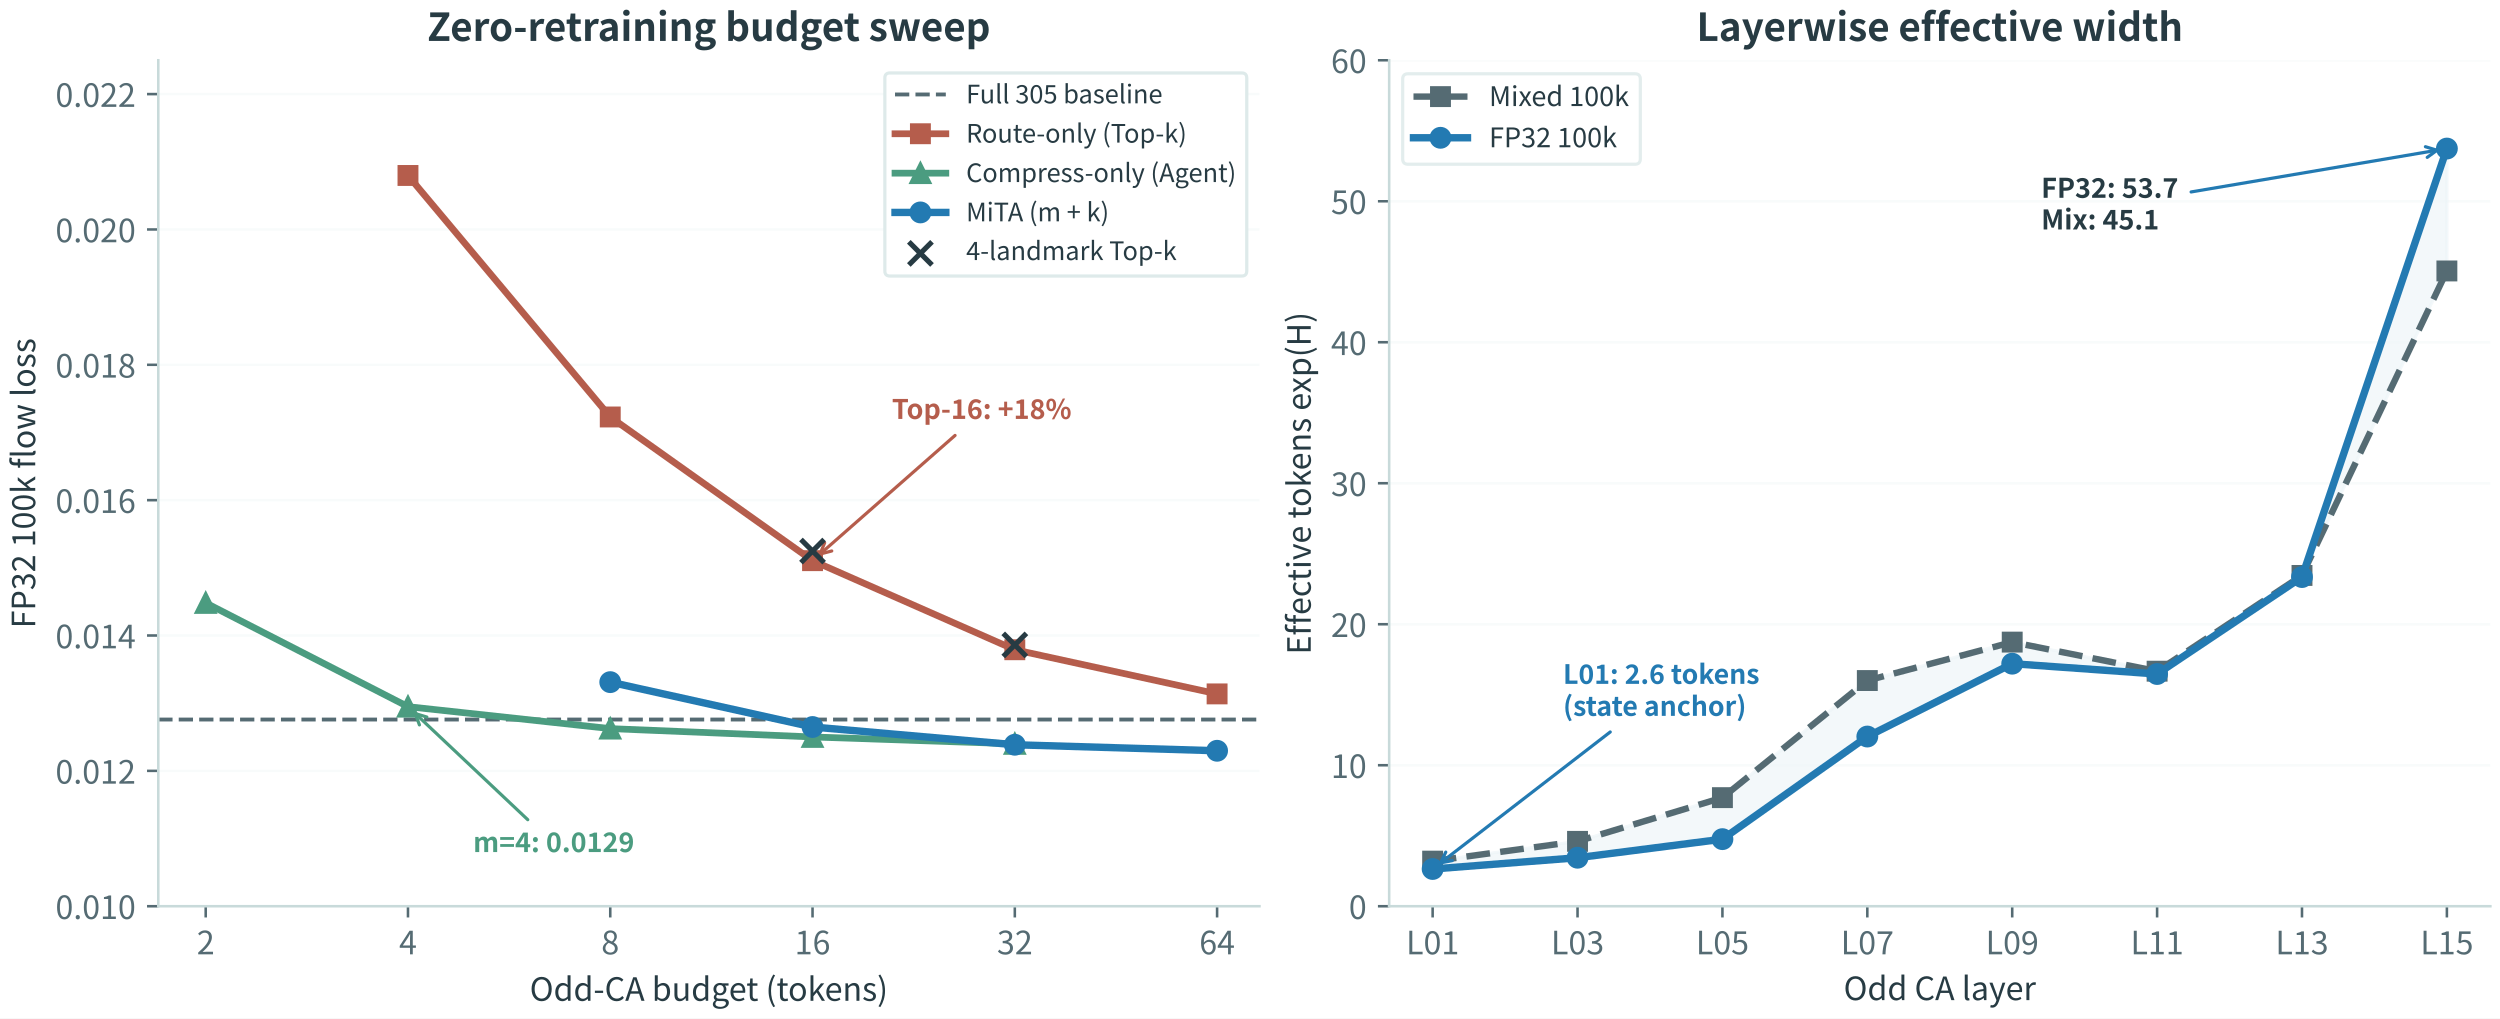
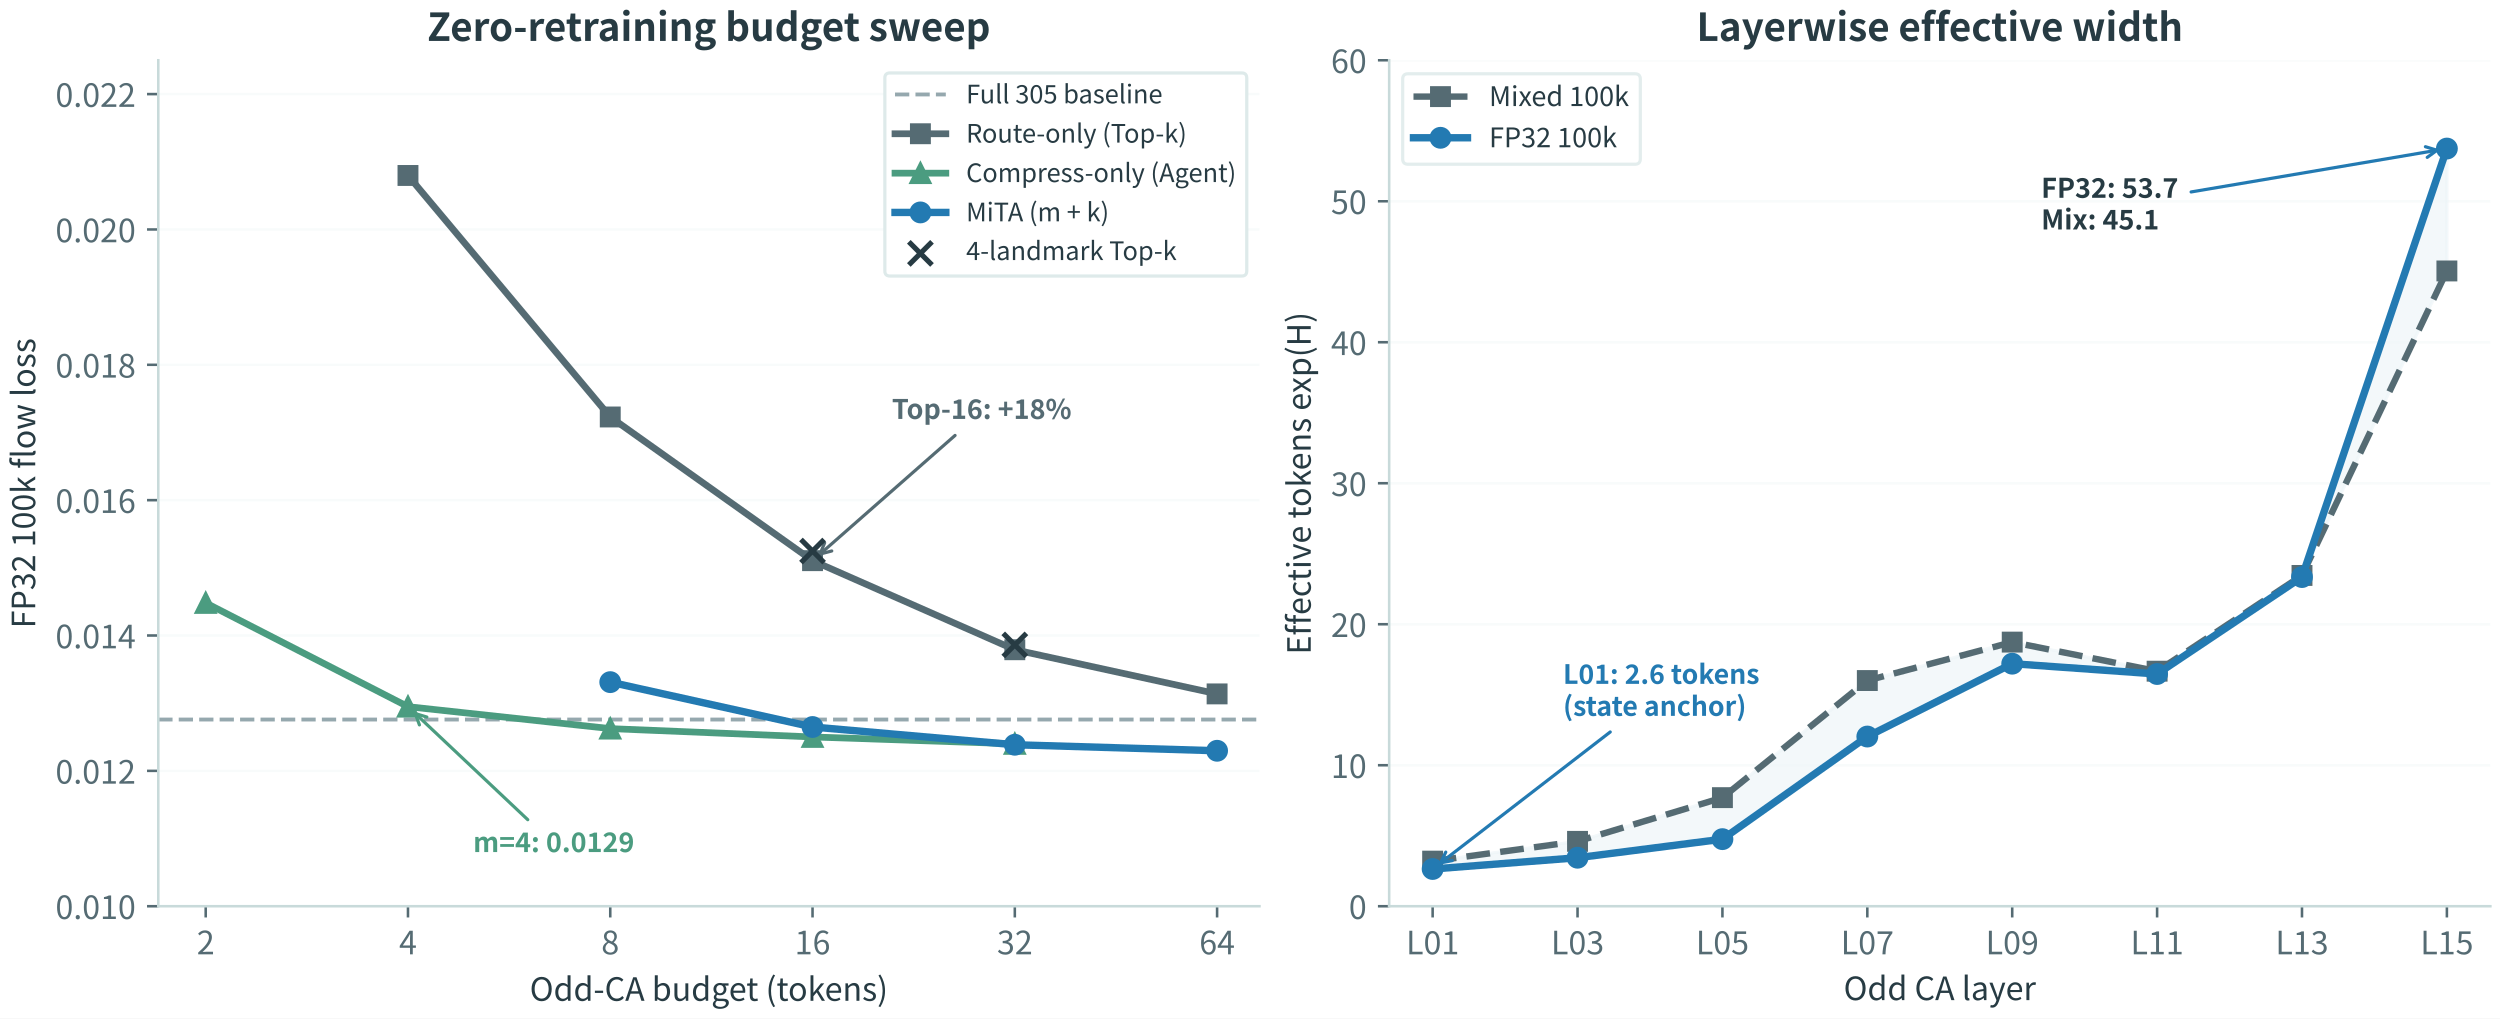
<svg xmlns="http://www.w3.org/2000/svg" xmlns:xlink="http://www.w3.org/1999/xlink" width="777.6pt" height="316.8pt" viewBox="0 0 777.6 316.8" version="1.1">
  <defs>
    <style type="text/css">*{stroke-linejoin: round; stroke-linecap: butt}</style>
  </defs>
  <g id="figure_1">
    <g id="patch_1">
      <path d="M 0 316.8 L 777.6 316.8 L 777.6 0 L 0 0 z " style="fill: #ffffff" />
    </g>
    <g id="axes_1">
      <g id="patch_2">
        <path d="M 49.23 281.87 L 391.742 281.87 L 391.742 18.745 L 49.23 18.745 z " style="fill: #ffffff" />
      </g>
      <g id="matplotlib.axis_1">
        <g id="xtick_1">
          <g id="line2d_1">
            <defs>
              <path id="m37fcbae90b" d="M 0 0 L 0 3.5 " style="stroke: #556b73; stroke-width: 0.8" />
            </defs>
            <g>
              <use xlink:href="#m37fcbae90b" x="63.982" y="281.87" style="fill: #556b73; stroke: #556b73; stroke-width: 0.8" />
            </g>
          </g>
          <g id="text_1">
            <text style="font-size: 10px; font-family: 'Noto Sans CJK JP', 'DejaVu Sans'; text-anchor: middle; fill: #556b73" x="63.982" y="296.829" transform="rotate(-0 63.98164 296.8294)">2</text>
          </g>
        </g>
        <g id="xtick_2">
          <g id="line2d_2">
            <g>
              <use xlink:href="#m37fcbae90b" x="126.898" y="281.87" style="fill: #556b73; stroke: #556b73; stroke-width: 0.8" />
            </g>
          </g>
          <g id="text_2">
            <text style="font-size: 10px; font-family: 'Noto Sans CJK JP', 'DejaVu Sans'; text-anchor: middle; fill: #556b73" x="126.898" y="296.829" transform="rotate(-0 126.898 296.8294)">4</text>
          </g>
        </g>
        <g id="xtick_3">
          <g id="line2d_3">
            <g>
              <use xlink:href="#m37fcbae90b" x="189.814" y="281.87" style="fill: #556b73; stroke: #556b73; stroke-width: 0.8" />
            </g>
          </g>
          <g id="text_3">
            <text style="font-size: 10px; font-family: 'Noto Sans CJK JP', 'DejaVu Sans'; text-anchor: middle; fill: #556b73" x="189.814" y="296.829" transform="rotate(-0 189.8144 296.8294)">8</text>
          </g>
        </g>
        <g id="xtick_4">
          <g id="line2d_4">
            <g>
              <use xlink:href="#m37fcbae90b" x="252.731" y="281.87" style="fill: #556b73; stroke: #556b73; stroke-width: 0.8" />
            </g>
          </g>
          <g id="text_4">
            <text style="font-size: 10px; font-family: 'Noto Sans CJK JP', 'DejaVu Sans'; text-anchor: middle; fill: #556b73" x="252.731" y="296.829" transform="rotate(-0 252.7308 296.8294)">16</text>
          </g>
        </g>
        <g id="xtick_5">
          <g id="line2d_5">
            <g>
              <use xlink:href="#m37fcbae90b" x="315.647" y="281.87" style="fill: #556b73; stroke: #556b73; stroke-width: 0.8" />
            </g>
          </g>
          <g id="text_5">
            <text style="font-size: 10px; font-family: 'Noto Sans CJK JP', 'DejaVu Sans'; text-anchor: middle; fill: #556b73" x="315.647" y="296.829" transform="rotate(-0 315.6472 296.8294)">32</text>
          </g>
        </g>
        <g id="xtick_6">
          <g id="line2d_6">
            <g>
              <use xlink:href="#m37fcbae90b" x="378.564" y="281.87" style="fill: #556b73; stroke: #556b73; stroke-width: 0.8" />
            </g>
          </g>
          <g id="text_6">
            <text style="font-size: 10px; font-family: 'Noto Sans CJK JP', 'DejaVu Sans'; text-anchor: middle; fill: #556b73" x="378.564" y="296.829" transform="rotate(-0 378.5636 296.8294)">64</text>
          </g>
        </g>
        <g id="text_7">
          <text style="font-size: 10px; font-family: 'Noto Sans CJK JP', 'DejaVu Sans'; text-anchor: middle; fill: #273b43" x="220.486" y="311.3" transform="rotate(-0 220.4858 311.2998)">Odd-CA budget (tokens)</text>
        </g>
      </g>
      <g id="matplotlib.axis_2">
        <g id="ytick_1">
          <g id="line2d_7">
            <path d="M 49.23 281.87 L 391.742 281.87 " clip-path="url(#p149a6c7235)" style="fill: none; stroke: #dce9e9; stroke-opacity: 0.18; stroke-width: 0.8; stroke-linecap: square" />
          </g>
          <g id="line2d_8">
            <defs>
              <path id="mbd79f6154e" d="M 0 0 L -3.5 0 " style="stroke: #556b73; stroke-width: 0.8" />
            </defs>
            <g>
              <use xlink:href="#mbd79f6154e" x="49.23" y="281.87" style="fill: #556b73; stroke: #556b73; stroke-width: 0.8" />
            </g>
          </g>
          <g id="text_8">
            <text style="font-size: 10px; font-family: 'Noto Sans CJK JP', 'DejaVu Sans'; text-anchor: end; fill: #556b73" x="42.23" y="285.85" transform="rotate(-0 42.22993 285.8498)">0.010</text>
          </g>
        </g>
        <g id="ytick_2">
          <g id="line2d_9">
            <path d="M 49.23 239.77 L 391.742 239.77 " clip-path="url(#p149a6c7235)" style="fill: none; stroke: #dce9e9; stroke-opacity: 0.18; stroke-width: 0.8; stroke-linecap: square" />
          </g>
          <g id="line2d_10">
            <g>
              <use xlink:href="#mbd79f6154e" x="49.23" y="239.77" style="fill: #556b73; stroke: #556b73; stroke-width: 0.8" />
            </g>
          </g>
          <g id="text_9">
            <text style="font-size: 10px; font-family: 'Noto Sans CJK JP', 'DejaVu Sans'; text-anchor: end; fill: #556b73" x="42.23" y="243.75" transform="rotate(-0 42.22993 243.7497)">0.012</text>
          </g>
        </g>
        <g id="ytick_3">
          <g id="line2d_11">
            <path d="M 49.23 197.67 L 391.742 197.67 " clip-path="url(#p149a6c7235)" style="fill: none; stroke: #dce9e9; stroke-opacity: 0.18; stroke-width: 0.8; stroke-linecap: square" />
          </g>
          <g id="line2d_12">
            <g>
              <use xlink:href="#mbd79f6154e" x="49.23" y="197.67" style="fill: #556b73; stroke: #556b73; stroke-width: 0.8" />
            </g>
          </g>
          <g id="text_10">
            <text style="font-size: 10px; font-family: 'Noto Sans CJK JP', 'DejaVu Sans'; text-anchor: end; fill: #556b73" x="42.23" y="201.65" transform="rotate(-0 42.22993 201.6496)">0.014</text>
          </g>
        </g>
        <g id="ytick_4">
          <g id="line2d_13">
            <path d="M 49.23 155.57 L 391.742 155.57 " clip-path="url(#p149a6c7235)" style="fill: none; stroke: #dce9e9; stroke-opacity: 0.18; stroke-width: 0.8; stroke-linecap: square" />
          </g>
          <g id="line2d_14">
            <g>
              <use xlink:href="#mbd79f6154e" x="49.23" y="155.57" style="fill: #556b73; stroke: #556b73; stroke-width: 0.8" />
            </g>
          </g>
          <g id="text_11">
            <text style="font-size: 10px; font-family: 'Noto Sans CJK JP', 'DejaVu Sans'; text-anchor: end; fill: #556b73" x="42.23" y="159.55" transform="rotate(-0 42.22993 159.5495)">0.016</text>
          </g>
        </g>
        <g id="ytick_5">
          <g id="line2d_15">
            <path d="M 49.23 113.47 L 391.742 113.47 " clip-path="url(#p149a6c7235)" style="fill: none; stroke: #dce9e9; stroke-opacity: 0.18; stroke-width: 0.8; stroke-linecap: square" />
          </g>
          <g id="line2d_16">
            <g>
              <use xlink:href="#mbd79f6154e" x="49.23" y="113.47" style="fill: #556b73; stroke: #556b73; stroke-width: 0.8" />
            </g>
          </g>
          <g id="text_12">
            <text style="font-size: 10px; font-family: 'Noto Sans CJK JP', 'DejaVu Sans'; text-anchor: end; fill: #556b73" x="42.23" y="117.449" transform="rotate(-0 42.22993 117.4495)">0.018</text>
          </g>
        </g>
        <g id="ytick_6">
          <g id="line2d_17">
            <path d="M 49.23 71.37 L 391.742 71.37 " clip-path="url(#p149a6c7235)" style="fill: none; stroke: #dce9e9; stroke-opacity: 0.18; stroke-width: 0.8; stroke-linecap: square" />
          </g>
          <g id="line2d_18">
            <g>
              <use xlink:href="#mbd79f6154e" x="49.23" y="71.37" style="fill: #556b73; stroke: #556b73; stroke-width: 0.8" />
            </g>
          </g>
          <g id="text_13">
            <text style="font-size: 10px; font-family: 'Noto Sans CJK JP', 'DejaVu Sans'; text-anchor: end; fill: #556b73" x="42.23" y="75.349" transform="rotate(-0 42.22993 75.34939)">0.020</text>
          </g>
        </g>
        <g id="ytick_7">
          <g id="line2d_19">
            <path d="M 49.23 29.27 L 391.742 29.27 " clip-path="url(#p149a6c7235)" style="fill: none; stroke: #dce9e9; stroke-opacity: 0.18; stroke-width: 0.8; stroke-linecap: square" />
          </g>
          <g id="line2d_20">
            <g>
              <use xlink:href="#mbd79f6154e" x="49.23" y="29.27" style="fill: #556b73; stroke: #556b73; stroke-width: 0.8" />
            </g>
          </g>
          <g id="text_14">
            <text style="font-size: 10px; font-family: 'Noto Sans CJK JP', 'DejaVu Sans'; text-anchor: end; fill: #556b73" x="42.23" y="33.249" transform="rotate(-0 42.22993 33.24932)">0.022</text>
          </g>
        </g>
        <g id="text_15">
          <text style="font-size: 10px; font-family: 'Noto Sans CJK JP', 'DejaVu Sans'; text-anchor: middle; fill: #273b43" x="10.96" y="150.307" transform="rotate(-90 10.95961 150.3073)">FP32 100k flow loss</text>
        </g>
      </g>
      <g id="line2d_21">
-         <path d="M 49.23 223.81 L 391.742 223.81 " clip-path="url(#p149a6c7235)" style="fill: none; stroke-dasharray: 4.44,1.92; stroke-dashoffset: 0; stroke: #556b73; stroke-width: 1.2" />
+         <path d="M 49.23 223.81 L 391.742 223.81 " clip-path="url(#p149a6c7235)" style="fill: none; stroke-dasharray: 4.44,1.92; stroke-dashoffset: 0; stroke: #95a8ae; stroke-width: 1.2" />
      </g>
      <g id="line2d_22">
-         <path d="M 126.898 54.579 L 189.814 129.697 L 252.731 174.388 L 315.647 202.093 L 378.564 215.831 " clip-path="url(#p149a6c7235)" style="fill: none; stroke: #b55d4c; stroke-width: 2.1; stroke-linecap: square" />
+         <path d="M 126.898 54.579 L 189.814 129.697 L 252.731 174.388 L 315.647 202.093 L 378.564 215.831 " clip-path="url(#p149a6c7235)" style="fill: none; stroke: #556b73; stroke-width: 2.1; stroke-linecap: square" />
        <defs>
-           <path id="m47f924554b" d="M -2.75 2.75 L 2.75 2.75 L 2.75 -2.75 L -2.75 -2.75 z " style="stroke: #b55d4c; stroke-linejoin: miter" />
+           <path id="m29d75746af" d="M -2.75 2.75 L 2.75 2.75 L 2.75 -2.75 L -2.75 -2.75 z " style="stroke: #556b73; stroke-linejoin: miter" />
        </defs>
        <g clip-path="url(#p149a6c7235)">
-           <use xlink:href="#m47f924554b" x="126.898" y="54.579" style="fill: #b55d4c; stroke: #b55d4c; stroke-linejoin: miter" />
-           <use xlink:href="#m47f924554b" x="189.814" y="129.697" style="fill: #b55d4c; stroke: #b55d4c; stroke-linejoin: miter" />
-           <use xlink:href="#m47f924554b" x="252.731" y="174.388" style="fill: #b55d4c; stroke: #b55d4c; stroke-linejoin: miter" />
-           <use xlink:href="#m47f924554b" x="315.647" y="202.093" style="fill: #b55d4c; stroke: #b55d4c; stroke-linejoin: miter" />
-           <use xlink:href="#m47f924554b" x="378.564" y="215.831" style="fill: #b55d4c; stroke: #b55d4c; stroke-linejoin: miter" />
+           <use xlink:href="#m29d75746af" x="126.898" y="54.579" style="fill: #556b73; stroke: #556b73; stroke-linejoin: miter" />
+           <use xlink:href="#m29d75746af" x="189.814" y="129.697" style="fill: #556b73; stroke: #556b73; stroke-linejoin: miter" />
+           <use xlink:href="#m29d75746af" x="252.731" y="174.388" style="fill: #556b73; stroke: #556b73; stroke-linejoin: miter" />
+           <use xlink:href="#m29d75746af" x="315.647" y="202.093" style="fill: #556b73; stroke: #556b73; stroke-linejoin: miter" />
+           <use xlink:href="#m29d75746af" x="378.564" y="215.831" style="fill: #556b73; stroke: #556b73; stroke-linejoin: miter" />
        </g>
      </g>
      <g id="line2d_23">
        <path d="M 63.982 187.53 L 126.898 219.804 L 189.814 226.63 L 252.731 229.223 L 315.647 231.374 " clip-path="url(#p149a6c7235)" style="fill: none; stroke: #4b9c80; stroke-width: 2.1; stroke-linecap: square" />
        <defs>
          <path id="m4fbfba81db" d="M 0 -2.9 L -2.9 2.9 L 2.9 2.9 z " style="stroke: #4b9c80; stroke-linejoin: miter" />
        </defs>
        <g clip-path="url(#p149a6c7235)">
          <use xlink:href="#m4fbfba81db" x="63.982" y="187.53" style="fill: #4b9c80; stroke: #4b9c80; stroke-linejoin: miter" />
          <use xlink:href="#m4fbfba81db" x="126.898" y="219.804" style="fill: #4b9c80; stroke: #4b9c80; stroke-linejoin: miter" />
          <use xlink:href="#m4fbfba81db" x="189.814" y="226.63" style="fill: #4b9c80; stroke: #4b9c80; stroke-linejoin: miter" />
          <use xlink:href="#m4fbfba81db" x="252.731" y="229.223" style="fill: #4b9c80; stroke: #4b9c80; stroke-linejoin: miter" />
          <use xlink:href="#m4fbfba81db" x="315.647" y="231.374" style="fill: #4b9c80; stroke: #4b9c80; stroke-linejoin: miter" />
        </g>
      </g>
      <g id="line2d_24">
        <path d="M 189.814 212.172 L 252.731 226.128 L 315.647 231.647 L 378.564 233.521 " clip-path="url(#p149a6c7235)" style="fill: none; stroke: #237ab2; stroke-width: 2.3; stroke-linecap: square" />
        <defs>
          <path id="m21806c555d" d="M 0 2.9 C 0.769 2.9 1.507 2.594 2.051 2.051 C 2.594 1.507 2.9 0.769 2.9 0 C 2.9 -0.769 2.594 -1.507 2.051 -2.051 C 1.507 -2.594 0.769 -2.9 0 -2.9 C -0.769 -2.9 -1.507 -2.594 -2.051 -2.051 C -2.594 -1.507 -2.9 -0.769 -2.9 0 C -2.9 0.769 -2.594 1.507 -2.051 2.051 C -1.507 2.594 -0.769 2.9 0 2.9 z " style="stroke: #237ab2" />
        </defs>
        <g clip-path="url(#p149a6c7235)">
          <use xlink:href="#m21806c555d" x="189.814" y="212.172" style="fill: #237ab2; stroke: #237ab2" />
          <use xlink:href="#m21806c555d" x="252.731" y="226.128" style="fill: #237ab2; stroke: #237ab2" />
          <use xlink:href="#m21806c555d" x="315.647" y="231.647" style="fill: #237ab2; stroke: #237ab2" />
          <use xlink:href="#m21806c555d" x="378.564" y="233.521" style="fill: #237ab2; stroke: #237ab2" />
        </g>
      </g>
      <g id="patch_3">
        <path d="M 49.23 281.87 L 49.23 18.745 " style="fill: none; stroke: #c8dada; stroke-width: 0.8; stroke-linejoin: miter; stroke-linecap: square" />
      </g>
      <g id="patch_4">
        <path d="M 49.23 281.87 L 391.742 281.87 " style="fill: none; stroke: #c8dada; stroke-width: 0.8; stroke-linejoin: miter; stroke-linecap: square" />
      </g>
      <g id="patch_5">
        <path d="M 164.152 254.957 Q 146.251 238.066 129.164 221.943 " style="fill: none; stroke: #4b9c80; stroke-linecap: round" />
        <path d="M 130.455 225.471 L 129.164 221.943 L 132.761 223.027 " style="fill: none; stroke: #4b9c80; stroke-linecap: round" />
      </g>
      <g id="text_16">
        <text style="font-weight: 700; font-size: 8.4px; font-family: 'Noto Sans CJK JP', 'DejaVu Sans'; text-anchor: start; fill: #4b9c80" x="147.153" y="265.03" transform="rotate(-0 147.1526 265.03)">m=4: 0.0129</text>
      </g>
      <g id="patch_6">
-         <path d="M 297.058 135.437 Q 275.645 154.253 255.072 172.331 " style="fill: none; stroke: #b55d4c; stroke-linecap: round" />
-         <path d="M 258.705 171.375 L 255.072 172.331 L 256.487 168.851 " style="fill: none; stroke: #b55d4c; stroke-linecap: round" />
+         <path d="M 297.058 135.437 Q 275.645 154.253 255.072 172.331 " style="fill: none; stroke: #556b73; stroke-linecap: round" />
+         <path d="M 258.705 171.375 L 255.072 172.331 L 256.487 168.851 " style="fill: none; stroke: #556b73; stroke-linecap: round" />
      </g>
      <g id="text_17">
-         <text style="font-weight: 700; font-size: 8.4px; font-family: 'Noto Sans CJK JP', 'DejaVu Sans'; text-anchor: start; fill: #b55d4c" x="277.414" y="130.31" transform="rotate(-0 277.414 130.3098)">Top-16: +18%</text>
+         <text style="font-weight: 700; font-size: 8.4px; font-family: 'Noto Sans CJK JP', 'DejaVu Sans'; text-anchor: start; fill: #556b73" x="277.414" y="130.31" transform="rotate(-0 277.414 130.3098)">Top-16: +18%</text>
      </g>
      <g id="text_18">
        <text style="font-weight: 600; font-size: 12px; font-family: 'Noto Sans CJK JP', 'DejaVu Sans'; text-anchor: middle; fill: #273b43" x="220.486" y="12.745" transform="rotate(-0 220.4858 12.74461)">Zero-retraining budget sweep</text>
      </g>
      <g id="legend_1">
        <g id="patch_7">
          <path d="M 276.805 85.855 L 386.212 85.855 Q 387.792 85.855 387.792 84.275 L 387.792 24.275 Q 387.792 22.695 386.212 22.695 L 276.805 22.695 Q 275.225 22.695 275.225 24.275 L 275.225 84.275 Q 275.225 85.855 276.805 85.855 z " style="fill: #ffffff; opacity: 0.95; stroke: #dce9e9; stroke-linejoin: miter" />
        </g>
        <g id="line2d_25">
-           <path d="M 278.385 29.378 L 286.285 29.378 L 294.185 29.378 " style="fill: none; stroke-dasharray: 4.44,1.92; stroke-dashoffset: 0; stroke: #556b73; stroke-width: 1.2" />
+           <path d="M 278.385 29.378 L 286.285 29.378 L 294.185 29.378 " style="fill: none; stroke-dasharray: 4.44,1.92; stroke-dashoffset: 0; stroke: #95a8ae; stroke-width: 1.2" />
        </g>
        <g id="text_19">
          <text style="font-size: 7.9px; font-family: 'Noto Sans CJK JP', 'DejaVu Sans'; text-anchor: start; fill: #273b43" x="300.505" y="32.143" transform="rotate(-0 300.5053 32.14252)">Full 305 baseline</text>
        </g>
        <g id="line2d_26">
-           <path d="M 278.385 41.599 L 286.285 41.599 L 294.185 41.599 " style="fill: none; stroke: #b55d4c; stroke-width: 2.1; stroke-linecap: square" />
+           <path d="M 278.385 41.599 L 286.285 41.599 L 294.185 41.599 " style="fill: none; stroke: #556b73; stroke-width: 2.1; stroke-linecap: square" />
          <g>
-             <use xlink:href="#m47f924554b" x="286.285" y="41.599" style="fill: #b55d4c; stroke: #b55d4c; stroke-linejoin: miter" />
+             <use xlink:href="#m29d75746af" x="286.285" y="41.599" style="fill: #556b73; stroke: #556b73; stroke-linejoin: miter" />
          </g>
        </g>
        <g id="text_20">
          <text style="font-size: 7.9px; font-family: 'Noto Sans CJK JP', 'DejaVu Sans'; text-anchor: start; fill: #273b43" x="300.505" y="44.364" transform="rotate(-0 300.5053 44.36407)">Route-only (Top-k)</text>
        </g>
        <g id="line2d_27">
          <path d="M 278.385 53.86 L 286.285 53.86 L 294.185 53.86 " style="fill: none; stroke: #4b9c80; stroke-width: 2.1; stroke-linecap: square" />
          <g>
            <use xlink:href="#m4fbfba81db" x="286.285" y="53.86" style="fill: #4b9c80; stroke: #4b9c80; stroke-linejoin: miter" />
          </g>
        </g>
        <g id="text_21">
          <text style="font-size: 7.9px; font-family: 'Noto Sans CJK JP', 'DejaVu Sans'; text-anchor: start; fill: #273b43" x="300.505" y="56.625" transform="rotate(-0 300.5053 56.62512)">Compress-only (Agent)</text>
        </g>
        <g id="line2d_28">
          <path d="M 278.385 66.073 L 286.285 66.073 L 294.185 66.073 " style="fill: none; stroke: #237ab2; stroke-width: 2.3; stroke-linecap: square" />
          <g>
            <use xlink:href="#m21806c555d" x="286.285" y="66.073" style="fill: #237ab2; stroke: #237ab2" />
          </g>
        </g>
        <g id="text_22">
          <text style="font-size: 7.9px; font-family: 'Noto Sans CJK JP', 'DejaVu Sans'; text-anchor: start; fill: #273b43" x="300.505" y="68.838" transform="rotate(-0 300.5053 68.83802)">MiTA (m + k)</text>
        </g>
        <g id="PathCollection_1">
          <defs>
            <path id="mdc1f8cb7fe" d="M -3.606 3.606 L 3.606 -3.606 M -3.606 -3.606 L 3.606 3.606 " style="stroke: #273b43; stroke-width: 1.6" />
          </defs>
          <g>
            <use xlink:href="#mdc1f8cb7fe" x="286.285" y="78.812" style="fill: #273b43; stroke: #273b43; stroke-width: 1.6" />
          </g>
        </g>
        <g id="text_23">
          <text style="font-size: 7.9px; font-family: 'Noto Sans CJK JP', 'DejaVu Sans'; text-anchor: start; fill: #273b43" x="300.505" y="80.886" transform="rotate(-0 300.5053 80.88552)">4-landmark Top-k</text>
        </g>
      </g>
      <g id="PathCollection_2">
        <g clip-path="url(#p149a6c7235)">
          <use xlink:href="#mdc1f8cb7fe" x="252.731" y="171.401" style="fill: #273b43; stroke: #273b43; stroke-width: 1.6" />
          <use xlink:href="#mdc1f8cb7fe" x="315.647" y="200.599" style="fill: #273b43; stroke: #273b43; stroke-width: 1.6" />
        </g>
      </g>
    </g>
    <g id="axes_2">
      <g id="patch_8">
        <path d="M 432.088 281.87 L 774.6 281.87 L 774.6 18.745 L 432.088 18.745 z " style="fill: #ffffff" />
      </g>
      <g id="matplotlib.axis_3">
        <g id="xtick_7">
          <g id="line2d_29">
            <g>
              <use xlink:href="#m37fcbae90b" x="445.608" y="281.87" style="fill: #556b73; stroke: #556b73; stroke-width: 0.8" />
            </g>
          </g>
          <g id="text_24">
            <text style="font-size: 10px; font-family: 'Noto Sans CJK JP', 'DejaVu Sans'; text-anchor: middle; fill: #556b73" x="445.608" y="296.829" transform="rotate(-0 445.6082 296.8294)">L01</text>
          </g>
        </g>
        <g id="xtick_8">
          <g id="line2d_30">
            <g>
              <use xlink:href="#m37fcbae90b" x="490.676" y="281.87" style="fill: #556b73; stroke: #556b73; stroke-width: 0.8" />
            </g>
          </g>
          <g id="text_25">
            <text style="font-size: 10px; font-family: 'Noto Sans CJK JP', 'DejaVu Sans'; text-anchor: middle; fill: #556b73" x="490.676" y="296.829" transform="rotate(-0 490.6755 296.8294)">L03</text>
          </g>
        </g>
        <g id="xtick_9">
          <g id="line2d_31">
            <g>
              <use xlink:href="#m37fcbae90b" x="535.743" y="281.87" style="fill: #556b73; stroke: #556b73; stroke-width: 0.8" />
            </g>
          </g>
          <g id="text_26">
            <text style="font-size: 10px; font-family: 'Noto Sans CJK JP', 'DejaVu Sans'; text-anchor: middle; fill: #556b73" x="535.743" y="296.829" transform="rotate(-0 535.7429 296.8294)">L05</text>
          </g>
        </g>
        <g id="xtick_10">
          <g id="line2d_32">
            <g>
              <use xlink:href="#m37fcbae90b" x="580.81" y="281.87" style="fill: #556b73; stroke: #556b73; stroke-width: 0.8" />
            </g>
          </g>
          <g id="text_27">
            <text style="font-size: 10px; font-family: 'Noto Sans CJK JP', 'DejaVu Sans'; text-anchor: middle; fill: #556b73" x="580.81" y="296.829" transform="rotate(-0 580.8102 296.8294)">L07</text>
          </g>
        </g>
        <g id="xtick_11">
          <g id="line2d_33">
            <g>
              <use xlink:href="#m37fcbae90b" x="625.878" y="281.87" style="fill: #556b73; stroke: #556b73; stroke-width: 0.8" />
            </g>
          </g>
          <g id="text_28">
            <text style="font-size: 10px; font-family: 'Noto Sans CJK JP', 'DejaVu Sans'; text-anchor: middle; fill: #556b73" x="625.878" y="296.829" transform="rotate(-0 625.8775 296.8294)">L09</text>
          </g>
        </g>
        <g id="xtick_12">
          <g id="line2d_34">
            <g>
              <use xlink:href="#m37fcbae90b" x="670.945" y="281.87" style="fill: #556b73; stroke: #556b73; stroke-width: 0.8" />
            </g>
          </g>
          <g id="text_29">
            <text style="font-size: 10px; font-family: 'Noto Sans CJK JP', 'DejaVu Sans'; text-anchor: middle; fill: #556b73" x="670.945" y="296.829" transform="rotate(-0 670.9449 296.8294)">L11</text>
          </g>
        </g>
        <g id="xtick_13">
          <g id="line2d_35">
            <g>
              <use xlink:href="#m37fcbae90b" x="716.012" y="281.87" style="fill: #556b73; stroke: #556b73; stroke-width: 0.8" />
            </g>
          </g>
          <g id="text_30">
            <text style="font-size: 10px; font-family: 'Noto Sans CJK JP', 'DejaVu Sans'; text-anchor: middle; fill: #556b73" x="716.012" y="296.829" transform="rotate(-0 716.0122 296.8294)">L13</text>
          </g>
        </g>
        <g id="xtick_14">
          <g id="line2d_36">
            <g>
              <use xlink:href="#m37fcbae90b" x="761.08" y="281.87" style="fill: #556b73; stroke: #556b73; stroke-width: 0.8" />
            </g>
          </g>
          <g id="text_31">
            <text style="font-size: 10px; font-family: 'Noto Sans CJK JP', 'DejaVu Sans'; text-anchor: middle; fill: #556b73" x="761.08" y="296.829" transform="rotate(-0 761.0796 296.8294)">L15</text>
          </g>
        </g>
        <g id="text_32">
          <text style="font-size: 10px; font-family: 'Noto Sans CJK JP', 'DejaVu Sans'; text-anchor: middle; fill: #273b43" x="603.344" y="311.079" transform="rotate(-0 603.3439 311.0794)">Odd CA layer</text>
        </g>
      </g>
      <g id="matplotlib.axis_4">
        <g id="ytick_8">
          <g id="line2d_37">
            <path d="M 432.088 281.87 L 774.6 281.87 " clip-path="url(#pe433ae1499)" style="fill: none; stroke: #dce9e9; stroke-opacity: 0.18; stroke-width: 0.8; stroke-linecap: square" />
          </g>
          <g id="line2d_38">
            <g>
              <use xlink:href="#mbd79f6154e" x="432.088" y="281.87" style="fill: #556b73; stroke: #556b73; stroke-width: 0.8" />
            </g>
          </g>
          <g id="text_33">
            <text style="font-size: 10px; font-family: 'Noto Sans CJK JP', 'DejaVu Sans'; text-anchor: end; fill: #556b73" x="425.088" y="285.85" transform="rotate(-0 425.088 285.8498)">0</text>
          </g>
        </g>
        <g id="ytick_9">
          <g id="line2d_39">
            <path d="M 432.088 238.016 L 774.6 238.016 " clip-path="url(#pe433ae1499)" style="fill: none; stroke: #dce9e9; stroke-opacity: 0.18; stroke-width: 0.8; stroke-linecap: square" />
          </g>
          <g id="line2d_40">
            <g>
              <use xlink:href="#mbd79f6154e" x="432.088" y="238.016" style="fill: #556b73; stroke: #556b73; stroke-width: 0.8" />
            </g>
          </g>
          <g id="text_34">
            <text style="font-size: 10px; font-family: 'Noto Sans CJK JP', 'DejaVu Sans'; text-anchor: end; fill: #556b73" x="425.088" y="241.996" transform="rotate(-0 425.088 241.9955)">10</text>
          </g>
        </g>
        <g id="ytick_10">
          <g id="line2d_41">
            <path d="M 432.088 194.162 L 774.6 194.162 " clip-path="url(#pe433ae1499)" style="fill: none; stroke: #dce9e9; stroke-opacity: 0.18; stroke-width: 0.8; stroke-linecap: square" />
          </g>
          <g id="line2d_42">
            <g>
              <use xlink:href="#mbd79f6154e" x="432.088" y="194.162" style="fill: #556b73; stroke: #556b73; stroke-width: 0.8" />
            </g>
          </g>
          <g id="text_35">
            <text style="font-size: 10px; font-family: 'Noto Sans CJK JP', 'DejaVu Sans'; text-anchor: end; fill: #556b73" x="425.088" y="198.141" transform="rotate(-0 425.088 198.1413)">20</text>
          </g>
        </g>
        <g id="ytick_11">
          <g id="line2d_43">
            <path d="M 432.088 150.307 L 774.6 150.307 " clip-path="url(#pe433ae1499)" style="fill: none; stroke: #dce9e9; stroke-opacity: 0.18; stroke-width: 0.8; stroke-linecap: square" />
          </g>
          <g id="line2d_44">
            <g>
              <use xlink:href="#mbd79f6154e" x="432.088" y="150.307" style="fill: #556b73; stroke: #556b73; stroke-width: 0.8" />
            </g>
          </g>
          <g id="text_36">
            <text style="font-size: 10px; font-family: 'Noto Sans CJK JP', 'DejaVu Sans'; text-anchor: end; fill: #556b73" x="425.088" y="154.287" transform="rotate(-0 425.088 154.287)">30</text>
          </g>
        </g>
        <g id="ytick_12">
          <g id="line2d_45">
            <path d="M 432.088 106.453 L 774.6 106.453 " clip-path="url(#pe433ae1499)" style="fill: none; stroke: #dce9e9; stroke-opacity: 0.18; stroke-width: 0.8; stroke-linecap: square" />
          </g>
          <g id="line2d_46">
            <g>
              <use xlink:href="#mbd79f6154e" x="432.088" y="106.453" style="fill: #556b73; stroke: #556b73; stroke-width: 0.8" />
            </g>
          </g>
          <g id="text_37">
            <text style="font-size: 10px; font-family: 'Noto Sans CJK JP', 'DejaVu Sans'; text-anchor: end; fill: #556b73" x="425.088" y="110.433" transform="rotate(-0 425.088 110.4328)">40</text>
          </g>
        </g>
        <g id="ytick_13">
          <g id="line2d_47">
            <path d="M 432.088 62.599 L 774.6 62.599 " clip-path="url(#pe433ae1499)" style="fill: none; stroke: #dce9e9; stroke-opacity: 0.18; stroke-width: 0.8; stroke-linecap: square" />
          </g>
          <g id="line2d_48">
            <g>
              <use xlink:href="#mbd79f6154e" x="432.088" y="62.599" style="fill: #556b73; stroke: #556b73; stroke-width: 0.8" />
            </g>
          </g>
          <g id="text_38">
            <text style="font-size: 10px; font-family: 'Noto Sans CJK JP', 'DejaVu Sans'; text-anchor: end; fill: #556b73" x="425.088" y="66.579" transform="rotate(-0 425.088 66.57855)">50</text>
          </g>
        </g>
        <g id="ytick_14">
          <g id="line2d_49">
            <path d="M 432.088 18.745 L 774.6 18.745 " clip-path="url(#pe433ae1499)" style="fill: none; stroke: #dce9e9; stroke-opacity: 0.18; stroke-width: 0.8; stroke-linecap: square" />
          </g>
          <g id="line2d_50">
            <g>
              <use xlink:href="#mbd79f6154e" x="432.088" y="18.745" style="fill: #556b73; stroke: #556b73; stroke-width: 0.8" />
            </g>
          </g>
          <g id="text_39">
            <text style="font-size: 10px; font-family: 'Noto Sans CJK JP', 'DejaVu Sans'; text-anchor: end; fill: #556b73" x="425.088" y="22.724" transform="rotate(-0 425.088 22.7243)">60</text>
          </g>
        </g>
        <g id="text_40">
          <text style="font-size: 10px; font-family: 'Noto Sans CJK JP', 'DejaVu Sans'; text-anchor: middle; fill: #273b43" x="407.697" y="150.307" transform="rotate(-90 407.6974 150.3073)">Effective tokens exp(H)</text>
        </g>
      </g>
      <g id="FillBetweenPolyCollection_1">
        <defs>
          <path id="m135c73a597" d="M 445.608 -46.508 L 445.608 -48.955 L 490.676 -55.103 L 535.743 -68.702 L 580.81 -105.125 L 625.878 -117.08 L 670.945 -108.034 L 716.012 -137.813 L 761.08 -232.523 L 761.08 -270.593 L 761.08 -270.593 L 716.012 -137.31 L 670.945 -107.155 L 625.878 -110.366 L 580.81 -87.707 L 535.743 -55.794 L 490.676 -50.014 L 445.608 -46.508 z " style="stroke: #edf5f8; stroke-opacity: 0.65" />
        </defs>
        <g clip-path="url(#pe433ae1499)">
          <use xlink:href="#m135c73a597" x="0" y="316.8" style="fill: #edf5f8; fill-opacity: 0.65; stroke: #edf5f8; stroke-opacity: 0.65" />
        </g>
      </g>
      <g id="line2d_51">
        <path d="M 445.608 267.845 L 490.676 261.697 L 535.743 248.098 L 580.81 211.675 L 625.878 199.72 L 670.945 208.766 L 716.012 178.987 L 761.08 84.277 " clip-path="url(#pe433ae1499)" style="fill: none; stroke-dasharray: 7.4,3.2; stroke-dashoffset: 0; stroke: #556b73; stroke-width: 2" />
-         <defs>
-           <path id="m29d75746af" d="M -2.75 2.75 L 2.75 2.75 L 2.75 -2.75 L -2.75 -2.75 z " style="stroke: #556b73; stroke-linejoin: miter" />
-         </defs>
        <g clip-path="url(#pe433ae1499)">
          <use xlink:href="#m29d75746af" x="445.608" y="267.845" style="fill: #556b73; stroke: #556b73; stroke-linejoin: miter" />
          <use xlink:href="#m29d75746af" x="490.676" y="261.697" style="fill: #556b73; stroke: #556b73; stroke-linejoin: miter" />
          <use xlink:href="#m29d75746af" x="535.743" y="248.098" style="fill: #556b73; stroke: #556b73; stroke-linejoin: miter" />
          <use xlink:href="#m29d75746af" x="580.81" y="211.675" style="fill: #556b73; stroke: #556b73; stroke-linejoin: miter" />
          <use xlink:href="#m29d75746af" x="625.878" y="199.72" style="fill: #556b73; stroke: #556b73; stroke-linejoin: miter" />
          <use xlink:href="#m29d75746af" x="670.945" y="208.766" style="fill: #556b73; stroke: #556b73; stroke-linejoin: miter" />
          <use xlink:href="#m29d75746af" x="716.012" y="178.987" style="fill: #556b73; stroke: #556b73; stroke-linejoin: miter" />
          <use xlink:href="#m29d75746af" x="761.08" y="84.277" style="fill: #556b73; stroke: #556b73; stroke-linejoin: miter" />
        </g>
      </g>
      <g id="line2d_52">
        <path d="M 445.608 270.292 L 490.676 266.786 L 535.743 261.006 L 580.81 229.093 L 625.878 206.434 L 670.945 209.645 L 716.012 179.49 L 761.08 46.207 " clip-path="url(#pe433ae1499)" style="fill: none; stroke: #237ab2; stroke-width: 2.3; stroke-linecap: square" />
        <g clip-path="url(#pe433ae1499)">
          <use xlink:href="#m21806c555d" x="445.608" y="270.292" style="fill: #237ab2; stroke: #237ab2" />
          <use xlink:href="#m21806c555d" x="490.676" y="266.786" style="fill: #237ab2; stroke: #237ab2" />
          <use xlink:href="#m21806c555d" x="535.743" y="261.006" style="fill: #237ab2; stroke: #237ab2" />
          <use xlink:href="#m21806c555d" x="580.81" y="229.093" style="fill: #237ab2; stroke: #237ab2" />
          <use xlink:href="#m21806c555d" x="625.878" y="206.434" style="fill: #237ab2; stroke: #237ab2" />
          <use xlink:href="#m21806c555d" x="670.945" y="209.645" style="fill: #237ab2; stroke: #237ab2" />
          <use xlink:href="#m21806c555d" x="716.012" y="179.49" style="fill: #237ab2; stroke: #237ab2" />
          <use xlink:href="#m21806c555d" x="761.08" y="46.207" style="fill: #237ab2; stroke: #237ab2" />
        </g>
      </g>
      <g id="patch_9">
        <path d="M 432.088 281.87 L 432.088 18.745 " style="fill: none; stroke: #c8dada; stroke-width: 0.8; stroke-linejoin: miter; stroke-linecap: square" />
      </g>
      <g id="patch_10">
        <path d="M 432.088 281.87 L 774.6 281.87 " style="fill: none; stroke: #c8dada; stroke-width: 0.8; stroke-linejoin: miter; stroke-linecap: square" />
      </g>
      <g id="patch_11">
        <path d="M 500.843 227.675 Q 474.016 248.374 448.075 268.389 " style="fill: none; stroke: #237ab2; stroke-linecap: round" />
        <path d="M 451.717 267.675 L 448.075 268.389 L 449.689 265.047 " style="fill: none; stroke: #237ab2; stroke-linecap: round" />
      </g>
      <g id="text_41">
        <text style="font-weight: 600; font-size: 8.3px; font-family: 'Noto Sans CJK JP', 'DejaVu Sans'; fill: #237ab2" transform="translate(486.1688 212.7151)">L01: 2.6 tokens</text>
        <text style="font-weight: 600; font-size: 8.3px; font-family: 'Noto Sans CJK JP', 'DejaVu Sans'; fill: #237ab2" transform="translate(486.1688 222.6668)">(state anchor)</text>
      </g>
      <g id="patch_12">
        <path d="M 681.527 59.703 Q 720.315 53.123 758.001 46.729 " style="fill: none; stroke: #237ab2; stroke-linecap: round" />
        <path d="M 754.407 45.635 L 758.001 46.729 L 754.969 48.947 " style="fill: none; stroke: #237ab2; stroke-linecap: round" />
      </g>
      <g id="text_42">
        <text style="font-weight: 600; font-size: 8.4px; font-family: 'Noto Sans CJK JP', 'DejaVu Sans'; fill: #273b43" transform="translate(634.891 61.52018)">FP32: 53.7</text>
        <text style="font-weight: 600; font-size: 8.4px; font-family: 'Noto Sans CJK JP', 'DejaVu Sans'; fill: #273b43" transform="translate(634.891 71.36971)">Mix: 45.1</text>
      </g>
      <g id="text_43">
        <text style="font-weight: 600; font-size: 12px; font-family: 'Noto Sans CJK JP', 'DejaVu Sans'; text-anchor: middle; fill: #273b43" x="603.344" y="12.745" transform="rotate(-0 603.3439 12.74461)">Layerwise effective width</text>
      </g>
      <g id="legend_2">
        <g id="patch_13">
          <path d="M 437.968 51.085 L 508.529 51.085 Q 510.209 51.085 510.209 49.405 L 510.209 24.625 Q 510.209 22.945 508.529 22.945 L 437.968 22.945 Q 436.288 22.945 436.288 24.625 L 436.288 49.405 Q 436.288 51.085 437.968 51.085 z " style="fill: #ffffff; opacity: 0.8; stroke: #dce9e9; stroke-linejoin: miter" />
        </g>
        <g id="line2d_53">
          <path d="M 439.648 30.05 L 448.048 30.05 L 456.448 30.05 " style="fill: none; stroke-dasharray: 7.4,3.2; stroke-dashoffset: 0; stroke: #556b73; stroke-width: 2" />
          <g>
            <use xlink:href="#m29d75746af" x="448.048" y="30.05" style="fill: #556b73; stroke: #556b73; stroke-linejoin: miter" />
          </g>
        </g>
        <g id="text_44">
          <text style="font-size: 8.4px; font-family: 'Noto Sans CJK JP', 'DejaVu Sans'; text-anchor: start; fill: #273b43" x="463.168" y="32.99" transform="rotate(-0 463.168 32.99049)">Mixed 100k</text>
        </g>
        <g id="line2d_54">
          <path d="M 439.648 42.86 L 448.048 42.86 L 456.448 42.86 " style="fill: none; stroke: #237ab2; stroke-width: 2.3; stroke-linecap: square" />
          <g>
            <use xlink:href="#m21806c555d" x="448.048" y="42.86" style="fill: #237ab2; stroke: #237ab2" />
          </g>
        </g>
        <g id="text_45">
          <text style="font-size: 8.4px; font-family: 'Noto Sans CJK JP', 'DejaVu Sans'; text-anchor: start; fill: #273b43" x="463.168" y="45.8" transform="rotate(-0 463.168 45.80049)">FP32 100k</text>
        </g>
      </g>
    </g>
  </g>
  <defs>
    <clipPath id="p149a6c7235">
      <rect x="49.23" y="18.745" width="342.512" height="263.125" />
    </clipPath>
    <clipPath id="pe433ae1499">
      <rect x="432.088" y="18.745" width="342.512" height="263.125" />
    </clipPath>
  </defs>
</svg>
